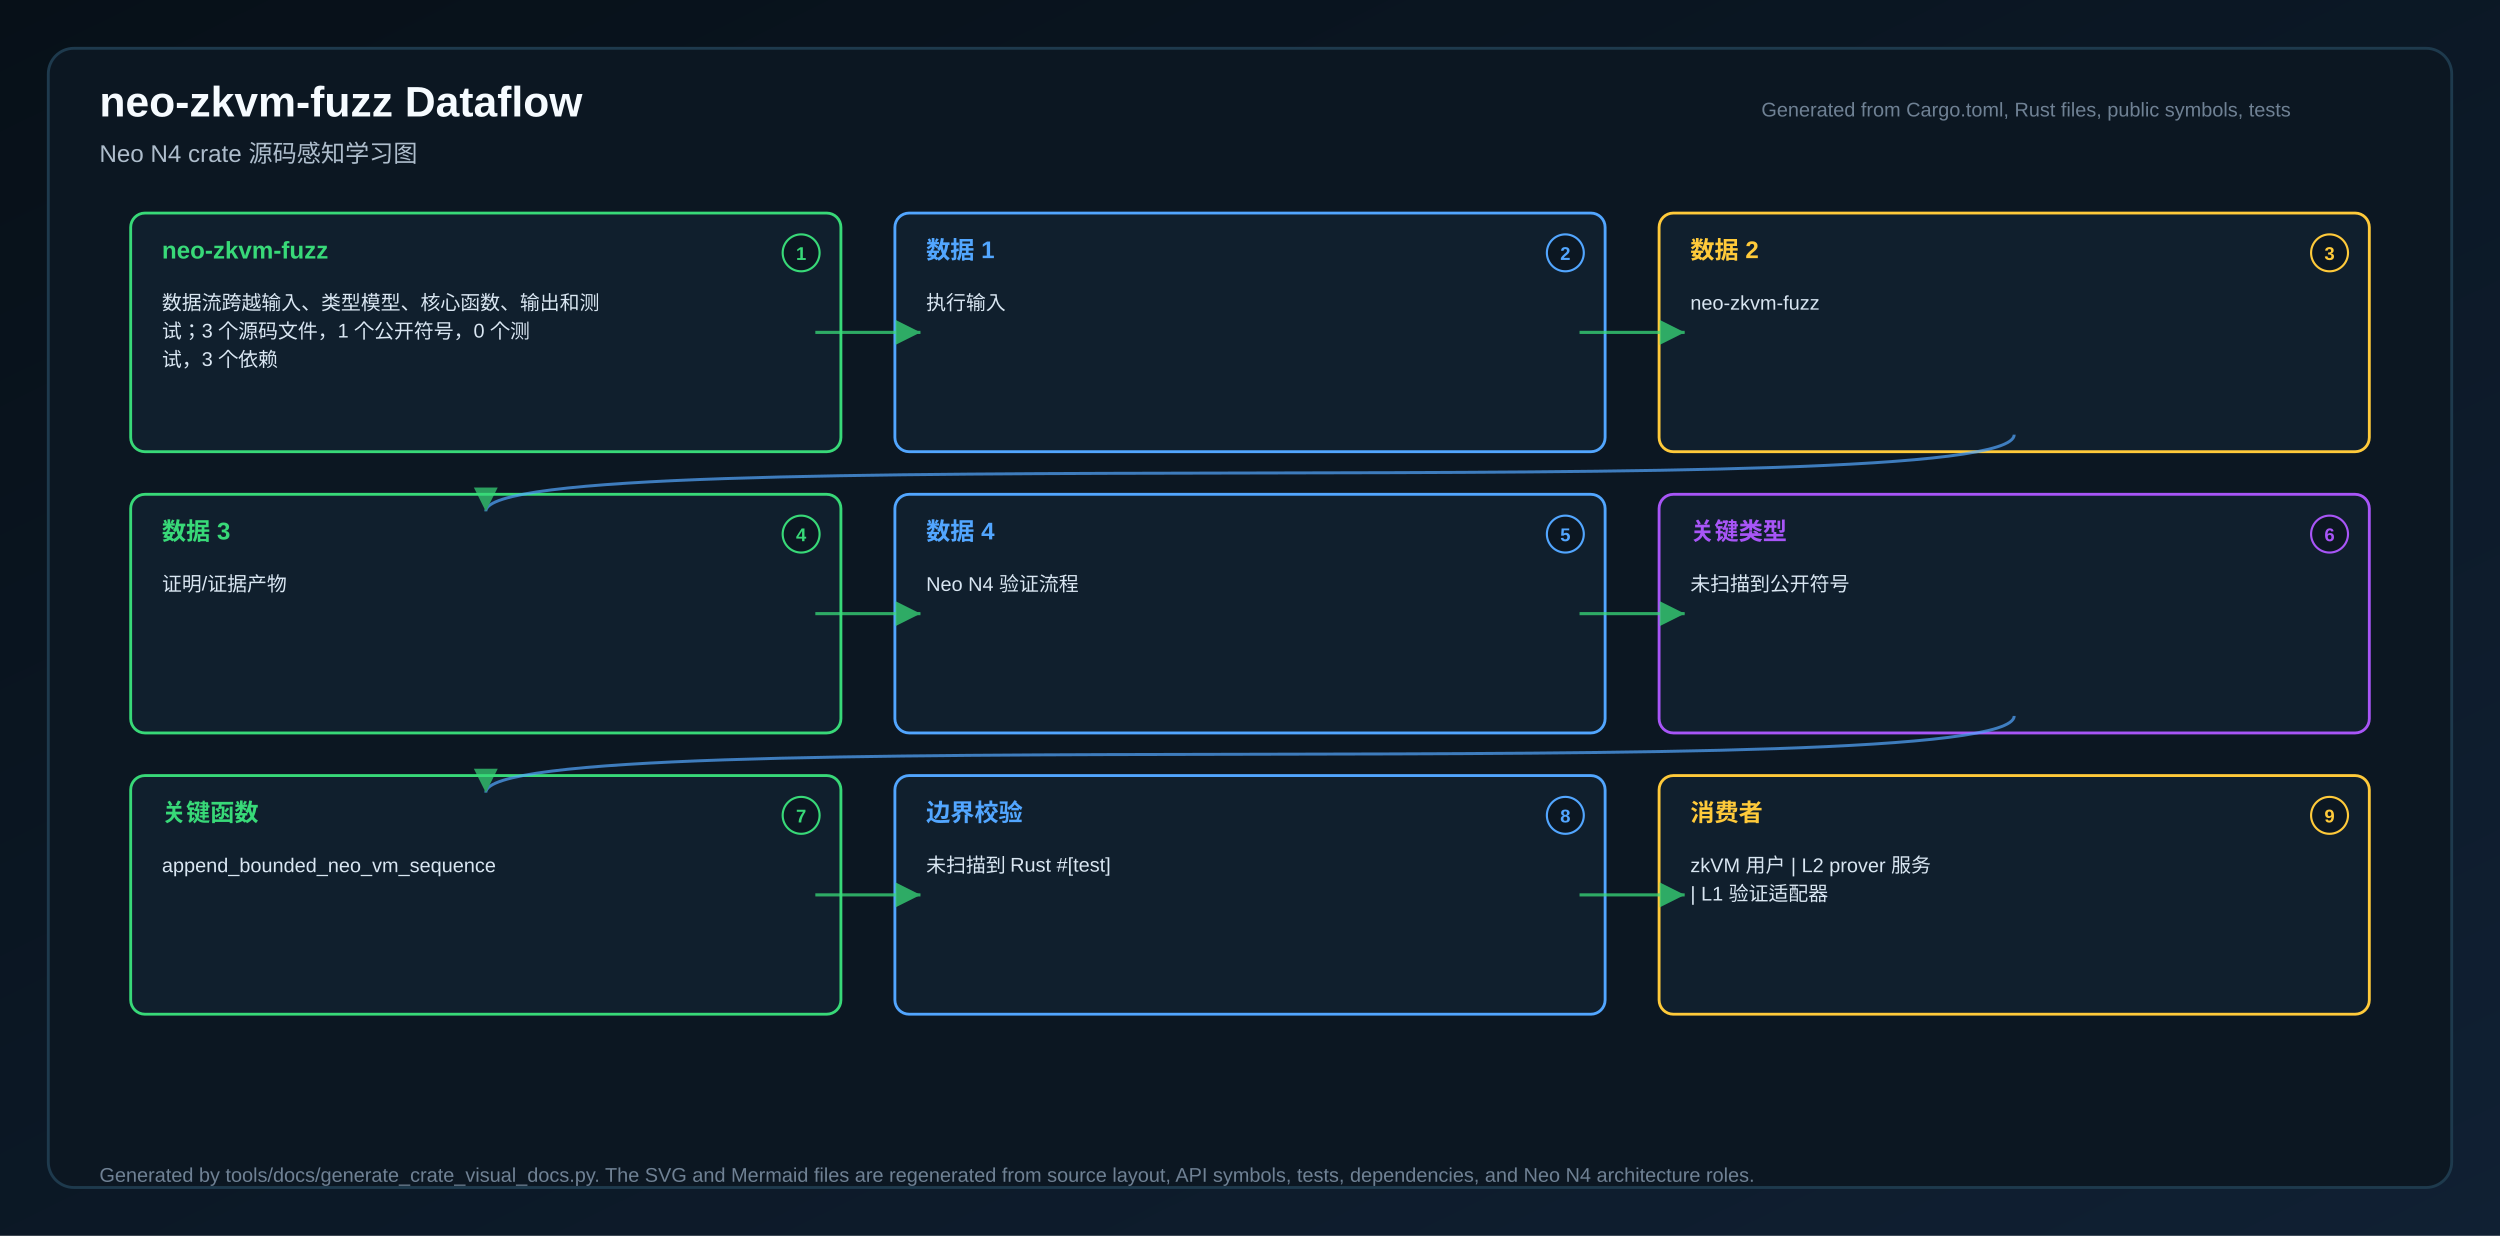
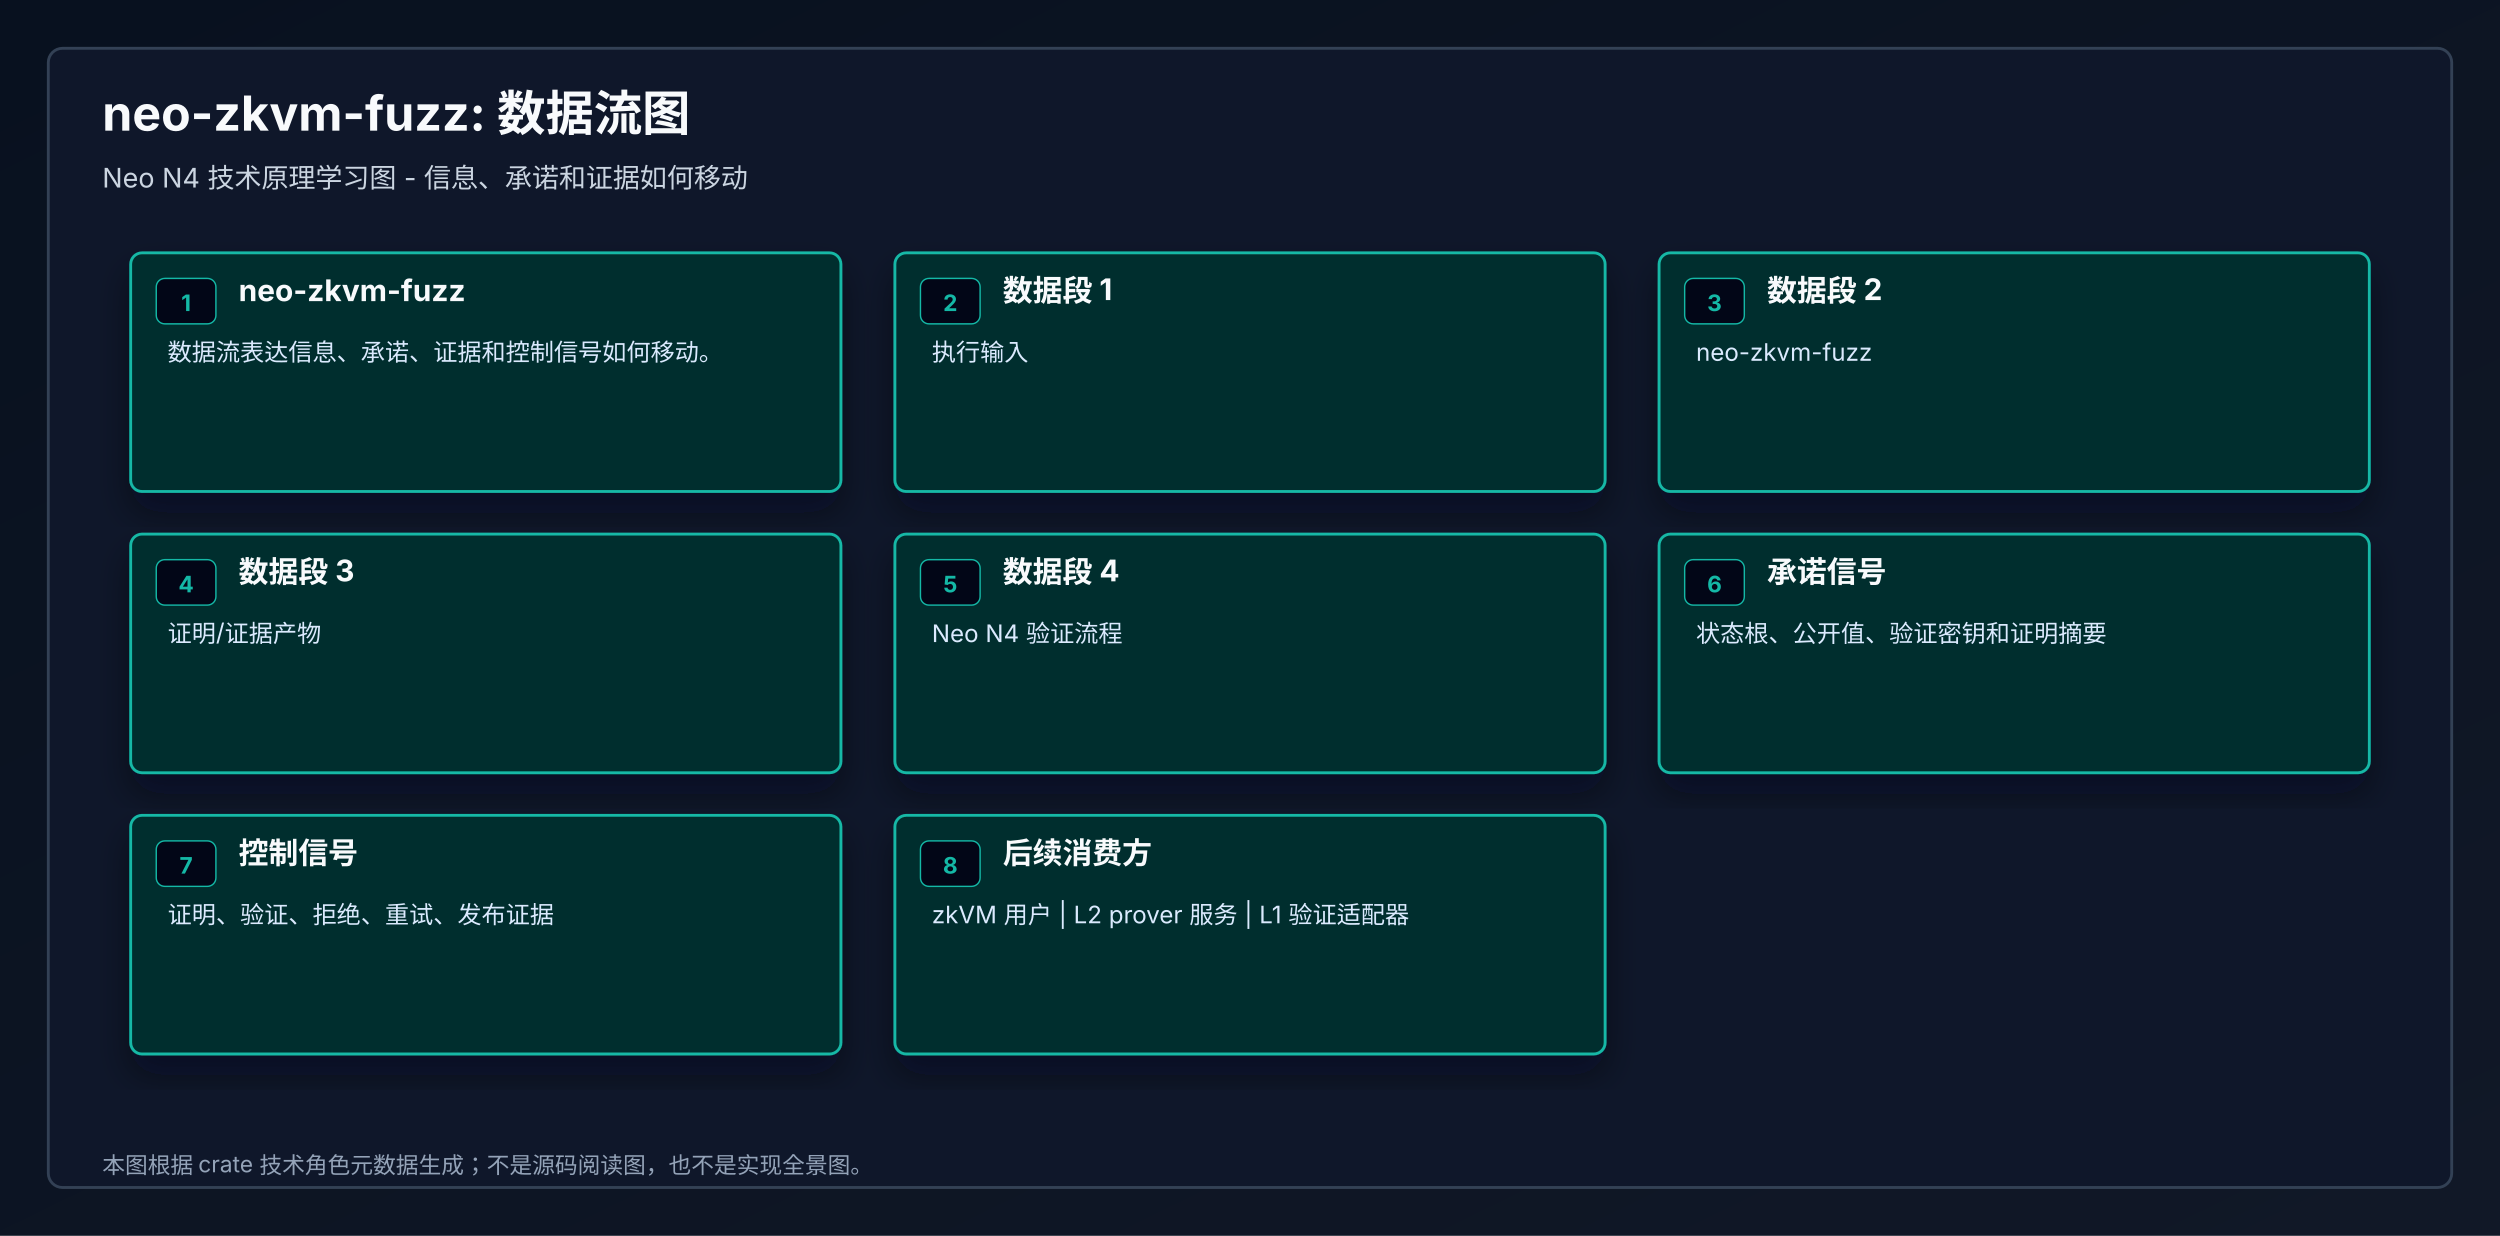
- <svg xmlns="http://www.w3.org/2000/svg" width="1760" height="870" viewBox="0 0 1760 870" role="img" aria-label="neo-zkvm-fuzz Dataflow">
+ <svg xmlns="http://www.w3.org/2000/svg" width="1760" height="870" viewBox="0 0 1760 870" role="img" aria-label="neo-zkvm-fuzz 数据流图">
  <defs>
-     <linearGradient id="bg" x1="0" x2="1" y1="0" y2="1">
-       <stop offset="0" stop-color="#071018" />
-       <stop offset="1" stop-color="#102033" />
+     <linearGradient id="bg" x1="0" y1="0" x2="1" y2="1">
+       <stop offset="0%" stop-color="#08111f" />
+       <stop offset="100%" stop-color="#111827" />
    </linearGradient>
-     <marker id="arrow" markerWidth="12" markerHeight="12" refX="10" refY="6" orient="auto">
-       <path d="M2,2 L10,6 L2,10 Z" fill="#38d978" />
-     </marker>
+     <filter id="shadow" x="-15%" y="-15%" width="130%" height="130%">
+       <feDropShadow dx="0" dy="14" stdDeviation="12" flood-color="#020617" flood-opacity="0.42" />
+     </filter>
  </defs>
-   <rect x="0" y="0" width="1760" height="870" fill="url(#bg)" />
-   <rect x="34" y="34" width="1692" height="802" rx="18" fill="#0c1722" stroke="#1e3a4d" stroke-width="2" />
-   <text x="70" y="82" fill="#f6fbff" font-size="30" font-family="Segoe UI, Arial, sans-serif" font-weight="700">neo-zkvm-fuzz Dataflow</text>
-   <text x="70" y="114" fill="#aebdcc" font-size="17" font-family="Segoe UI, Arial, sans-serif">Neo N4 crate 源码感知学习图</text>
-   <text x="1240" y="82" fill="#6f8194" font-size="14" font-family="Segoe UI, Arial, sans-serif">Generated from Cargo.toml, Rust files, public symbols, tests</text>
-   <rect x="92" y="150" width="500" height="168" rx="10" fill="#101f2d" stroke="#38d978" stroke-width="2" />
-   <circle cx="564" cy="178" r="13" fill="#0c1722" stroke="#38d978" stroke-width="1.5" />
-   <text x="564" y="183" text-anchor="middle" fill="#38d978" font-size="13" font-family="Segoe UI, Arial, sans-serif" font-weight="700">1</text>
-   <text x="114" y="182" fill="#38d978" font-size="17" font-family="Segoe UI, Arial, sans-serif" font-weight="700">neo-zkvm-fuzz</text>
-   <text x="114" y="218" fill="#d9e6f2" font-size="14" font-family="Segoe UI, Arial, sans-serif">数据流跨越输入、类型模型、核心函数、输出和测</text>
-   <text x="114" y="238" fill="#d9e6f2" font-size="14" font-family="Segoe UI, Arial, sans-serif">试；3 个源码文件，1 个公开符号，0 个测</text>
-   <text x="114" y="258" fill="#d9e6f2" font-size="14" font-family="Segoe UI, Arial, sans-serif">试，3 个依赖</text>
-   <rect x="630" y="150" width="500" height="168" rx="10" fill="#101f2d" stroke="#52a6ff" stroke-width="2" />
-   <circle cx="1102" cy="178" r="13" fill="#0c1722" stroke="#52a6ff" stroke-width="1.5" />
-   <text x="1102" y="183" text-anchor="middle" fill="#52a6ff" font-size="13" font-family="Segoe UI, Arial, sans-serif" font-weight="700">2</text>
-   <text x="652" y="182" fill="#52a6ff" font-size="17" font-family="Segoe UI, Arial, sans-serif" font-weight="700">数据 1</text>
-   <text x="652" y="218" fill="#d9e6f2" font-size="14" font-family="Segoe UI, Arial, sans-serif">执行输入</text>
-   <rect x="1168" y="150" width="500" height="168" rx="10" fill="#101f2d" stroke="#ffca3a" stroke-width="2" />
-   <circle cx="1640" cy="178" r="13" fill="#0c1722" stroke="#ffca3a" stroke-width="1.5" />
-   <text x="1640" y="183" text-anchor="middle" fill="#ffca3a" font-size="13" font-family="Segoe UI, Arial, sans-serif" font-weight="700">3</text>
-   <text x="1190" y="182" fill="#ffca3a" font-size="17" font-family="Segoe UI, Arial, sans-serif" font-weight="700">数据 2</text>
-   <text x="1190" y="218" fill="#d9e6f2" font-size="14" font-family="Segoe UI, Arial, sans-serif">neo-zkvm-fuzz</text>
-   <rect x="92" y="348" width="500" height="168" rx="10" fill="#101f2d" stroke="#38d978" stroke-width="2" />
-   <circle cx="564" cy="376" r="13" fill="#0c1722" stroke="#38d978" stroke-width="1.5" />
-   <text x="564" y="381" text-anchor="middle" fill="#38d978" font-size="13" font-family="Segoe UI, Arial, sans-serif" font-weight="700">4</text>
-   <text x="114" y="380" fill="#38d978" font-size="17" font-family="Segoe UI, Arial, sans-serif" font-weight="700">数据 3</text>
-   <text x="114" y="416" fill="#d9e6f2" font-size="14" font-family="Segoe UI, Arial, sans-serif">证明/证据产物</text>
-   <rect x="630" y="348" width="500" height="168" rx="10" fill="#101f2d" stroke="#52a6ff" stroke-width="2" />
-   <circle cx="1102" cy="376" r="13" fill="#0c1722" stroke="#52a6ff" stroke-width="1.5" />
-   <text x="1102" y="381" text-anchor="middle" fill="#52a6ff" font-size="13" font-family="Segoe UI, Arial, sans-serif" font-weight="700">5</text>
-   <text x="652" y="380" fill="#52a6ff" font-size="17" font-family="Segoe UI, Arial, sans-serif" font-weight="700">数据 4</text>
-   <text x="652" y="416" fill="#d9e6f2" font-size="14" font-family="Segoe UI, Arial, sans-serif">Neo N4 验证流程</text>
-   <rect x="1168" y="348" width="500" height="168" rx="10" fill="#101f2d" stroke="#a855f7" stroke-width="2" />
-   <circle cx="1640" cy="376" r="13" fill="#0c1722" stroke="#a855f7" stroke-width="1.5" />
-   <text x="1640" y="381" text-anchor="middle" fill="#a855f7" font-size="13" font-family="Segoe UI, Arial, sans-serif" font-weight="700">6</text>
-   <text x="1190" y="380" fill="#a855f7" font-size="17" font-family="Segoe UI, Arial, sans-serif" font-weight="700">关键类型</text>
-   <text x="1190" y="416" fill="#d9e6f2" font-size="14" font-family="Segoe UI, Arial, sans-serif">未扫描到公开符号</text>
-   <rect x="92" y="546" width="500" height="168" rx="10" fill="#101f2d" stroke="#38d978" stroke-width="2" />
-   <circle cx="564" cy="574" r="13" fill="#0c1722" stroke="#38d978" stroke-width="1.5" />
-   <text x="564" y="579" text-anchor="middle" fill="#38d978" font-size="13" font-family="Segoe UI, Arial, sans-serif" font-weight="700">7</text>
-   <text x="114" y="578" fill="#38d978" font-size="17" font-family="Segoe UI, Arial, sans-serif" font-weight="700">关键函数</text>
-   <text x="114" y="614" fill="#d9e6f2" font-size="14" font-family="Segoe UI, Arial, sans-serif">append_bounded_neo_vm_sequence</text>
-   <rect x="630" y="546" width="500" height="168" rx="10" fill="#101f2d" stroke="#52a6ff" stroke-width="2" />
-   <circle cx="1102" cy="574" r="13" fill="#0c1722" stroke="#52a6ff" stroke-width="1.5" />
-   <text x="1102" y="579" text-anchor="middle" fill="#52a6ff" font-size="13" font-family="Segoe UI, Arial, sans-serif" font-weight="700">8</text>
-   <text x="652" y="578" fill="#52a6ff" font-size="17" font-family="Segoe UI, Arial, sans-serif" font-weight="700">边界校验</text>
-   <text x="652" y="614" fill="#d9e6f2" font-size="14" font-family="Segoe UI, Arial, sans-serif">未扫描到 Rust #[test]</text>
-   <rect x="1168" y="546" width="500" height="168" rx="10" fill="#101f2d" stroke="#ffca3a" stroke-width="2" />
-   <circle cx="1640" cy="574" r="13" fill="#0c1722" stroke="#ffca3a" stroke-width="1.5" />
-   <text x="1640" y="579" text-anchor="middle" fill="#ffca3a" font-size="13" font-family="Segoe UI, Arial, sans-serif" font-weight="700">9</text>
-   <text x="1190" y="578" fill="#ffca3a" font-size="17" font-family="Segoe UI, Arial, sans-serif" font-weight="700">消费者</text>
-   <text x="1190" y="614" fill="#d9e6f2" font-size="14" font-family="Segoe UI, Arial, sans-serif">zkVM 用户 | L2 prover 服务</text>
-   <text x="1190" y="634" fill="#d9e6f2" font-size="14" font-family="Segoe UI, Arial, sans-serif"> | L1 验证适配器</text>
-   <line x1="574" y1="234" x2="648" y2="234" stroke="#38d978" stroke-width="2.2" marker-end="url(#arrow)" opacity="0.75" />
-   <line x1="1112" y1="234" x2="1186" y2="234" stroke="#38d978" stroke-width="2.2" marker-end="url(#arrow)" opacity="0.75" />
-   <line x1="574" y1="432" x2="648" y2="432" stroke="#38d978" stroke-width="2.2" marker-end="url(#arrow)" opacity="0.75" />
-   <line x1="1112" y1="432" x2="1186" y2="432" stroke="#38d978" stroke-width="2.2" marker-end="url(#arrow)" opacity="0.75" />
-   <line x1="574" y1="630" x2="648" y2="630" stroke="#38d978" stroke-width="2.2" marker-end="url(#arrow)" opacity="0.75" />
-   <line x1="1112" y1="630" x2="1186" y2="630" stroke="#38d978" stroke-width="2.2" marker-end="url(#arrow)" opacity="0.75" />
-   <path d="M1418 306 C1418 358, 342 308, 342 360" stroke="#52a6ff" stroke-width="2.1" fill="none" marker-end="url(#arrow)" opacity="0.7" />
-   <path d="M1418 504 C1418 556, 342 506, 342 558" stroke="#52a6ff" stroke-width="2.1" fill="none" marker-end="url(#arrow)" opacity="0.7" />
-   <text x="70" y="832" fill="#6f8194" font-size="14" font-family="Segoe UI, Arial, sans-serif">Generated by tools/docs/generate_crate_visual_docs.py. The SVG and Mermaid files are regenerated from source layout, API symbols, tests, dependencies, and Neo N4 architecture roles.</text>
+   <rect width="1760" height="100%" fill="url(#bg)" />
+   <rect x="34" y="34" width="1692" height="802" rx="10" fill="#0f172a" stroke="#334155" stroke-width="2" />
+   <text x="72" y="92" fill="#f8fafc" font-family="Inter,Segoe UI,Arial,sans-serif" font-size="34" font-weight="700">neo-zkvm-fuzz: 数据流图</text>
+   <text x="72" y="132" fill="#cbd5e1" font-family="Inter,Segoe UI,Arial,sans-serif" font-size="19">Neo N4 技术原理学习图 - 信息、承诺和证据如何移动</text>
+   <rect x="92" y="178" width="500" height="168" rx="8" fill="#042f2e" stroke="#14b8a6" stroke-width="2" filter="url(#shadow)" />
+   <rect x="110" y="196" width="42" height="32" rx="6" fill="#020617" stroke="#14b8a6" stroke-width="1" />
+   <text x="131" y="219" text-anchor="middle" fill="#14b8a6" font-family="Inter,Segoe UI,Arial,sans-serif" font-size="16" font-weight="700">1</text>
+   <text x="168" y="212" fill="#f8fafc" font-family="Inter,Segoe UI,Arial,sans-serif" font-size="21" font-weight="700">neo-zkvm-fuzz</text>
+   <text x="118" y="254" fill="#dbeafe" font-family="Inter,Segoe UI,Arial,sans-serif" font-size="17">数据流表达信息、承诺、证据和控制信号如何移动。</text>
+   <rect x="630" y="178" width="500" height="168" rx="8" fill="#042f2e" stroke="#14b8a6" stroke-width="2" filter="url(#shadow)" />
+   <rect x="648" y="196" width="42" height="32" rx="6" fill="#020617" stroke="#14b8a6" stroke-width="1" />
+   <text x="669" y="219" text-anchor="middle" fill="#14b8a6" font-family="Inter,Segoe UI,Arial,sans-serif" font-size="16" font-weight="700">2</text>
+   <text x="706" y="212" fill="#f8fafc" font-family="Inter,Segoe UI,Arial,sans-serif" font-size="21" font-weight="700">数据段 1</text>
+   <text x="656" y="254" fill="#dbeafe" font-family="Inter,Segoe UI,Arial,sans-serif" font-size="17">执行输入</text>
+   <rect x="1168" y="178" width="500" height="168" rx="8" fill="#042f2e" stroke="#14b8a6" stroke-width="2" filter="url(#shadow)" />
+   <rect x="1186" y="196" width="42" height="32" rx="6" fill="#020617" stroke="#14b8a6" stroke-width="1" />
+   <text x="1207" y="219" text-anchor="middle" fill="#14b8a6" font-family="Inter,Segoe UI,Arial,sans-serif" font-size="16" font-weight="700">3</text>
+   <text x="1244" y="212" fill="#f8fafc" font-family="Inter,Segoe UI,Arial,sans-serif" font-size="21" font-weight="700">数据段 2</text>
+   <text x="1194" y="254" fill="#dbeafe" font-family="Inter,Segoe UI,Arial,sans-serif" font-size="17">neo-zkvm-fuzz</text>
+   <rect x="92" y="376" width="500" height="168" rx="8" fill="#042f2e" stroke="#14b8a6" stroke-width="2" filter="url(#shadow)" />
+   <rect x="110" y="394" width="42" height="32" rx="6" fill="#020617" stroke="#14b8a6" stroke-width="1" />
+   <text x="131" y="417" text-anchor="middle" fill="#14b8a6" font-family="Inter,Segoe UI,Arial,sans-serif" font-size="16" font-weight="700">4</text>
+   <text x="168" y="410" fill="#f8fafc" font-family="Inter,Segoe UI,Arial,sans-serif" font-size="21" font-weight="700">数据段 3</text>
+   <text x="118" y="452" fill="#dbeafe" font-family="Inter,Segoe UI,Arial,sans-serif" font-size="17">证明/证据产物</text>
+   <rect x="630" y="376" width="500" height="168" rx="8" fill="#042f2e" stroke="#14b8a6" stroke-width="2" filter="url(#shadow)" />
+   <rect x="648" y="394" width="42" height="32" rx="6" fill="#020617" stroke="#14b8a6" stroke-width="1" />
+   <text x="669" y="417" text-anchor="middle" fill="#14b8a6" font-family="Inter,Segoe UI,Arial,sans-serif" font-size="16" font-weight="700">5</text>
+   <text x="706" y="410" fill="#f8fafc" font-family="Inter,Segoe UI,Arial,sans-serif" font-size="21" font-weight="700">数据段 4</text>
+   <text x="656" y="452" fill="#dbeafe" font-family="Inter,Segoe UI,Arial,sans-serif" font-size="17">Neo N4 验证流程</text>
+   <rect x="1168" y="376" width="500" height="168" rx="8" fill="#042f2e" stroke="#14b8a6" stroke-width="2" filter="url(#shadow)" />
+   <rect x="1186" y="394" width="42" height="32" rx="6" fill="#020617" stroke="#14b8a6" stroke-width="1" />
+   <text x="1207" y="417" text-anchor="middle" fill="#14b8a6" font-family="Inter,Segoe UI,Arial,sans-serif" font-size="16" font-weight="700">6</text>
+   <text x="1244" y="410" fill="#f8fafc" font-family="Inter,Segoe UI,Arial,sans-serif" font-size="21" font-weight="700">承诺信号</text>
+   <text x="1194" y="452" fill="#dbeafe" font-family="Inter,Segoe UI,Arial,sans-serif" font-size="17">状态根、公开值、验证密钥和证明摘要</text>
+   <rect x="92" y="574" width="500" height="168" rx="8" fill="#042f2e" stroke="#14b8a6" stroke-width="2" filter="url(#shadow)" />
+   <rect x="110" y="592" width="42" height="32" rx="6" fill="#020617" stroke="#14b8a6" stroke-width="1" />
+   <text x="131" y="615" text-anchor="middle" fill="#14b8a6" font-family="Inter,Segoe UI,Arial,sans-serif" font-size="16" font-weight="700">7</text>
+   <text x="168" y="608" fill="#f8fafc" font-family="Inter,Segoe UI,Arial,sans-serif" font-size="21" font-weight="700">控制信号</text>
+   <text x="118" y="650" fill="#dbeafe" font-family="Inter,Segoe UI,Arial,sans-serif" font-size="17">证明、验证、拒绝、重试、发布证据</text>
+   <rect x="630" y="574" width="500" height="168" rx="8" fill="#042f2e" stroke="#14b8a6" stroke-width="2" filter="url(#shadow)" />
+   <rect x="648" y="592" width="42" height="32" rx="6" fill="#020617" stroke="#14b8a6" stroke-width="1" />
+   <text x="669" y="615" text-anchor="middle" fill="#14b8a6" font-family="Inter,Segoe UI,Arial,sans-serif" font-size="16" font-weight="700">8</text>
+   <text x="706" y="608" fill="#f8fafc" font-family="Inter,Segoe UI,Arial,sans-serif" font-size="21" font-weight="700">后续消费方</text>
+   <text x="656" y="650" fill="#dbeafe" font-family="Inter,Segoe UI,Arial,sans-serif" font-size="17">zkVM 用户 | L2 prover 服务 | L1 验证适配器</text>
+   <text x="72" y="826" fill="#94a3b8" font-family="Inter,Segoe UI,Arial,sans-serif" font-size="16">本图根据 crate 技术角色元数据生成；不是源码阅读图，也不是实现全景图。</text>
</svg>
